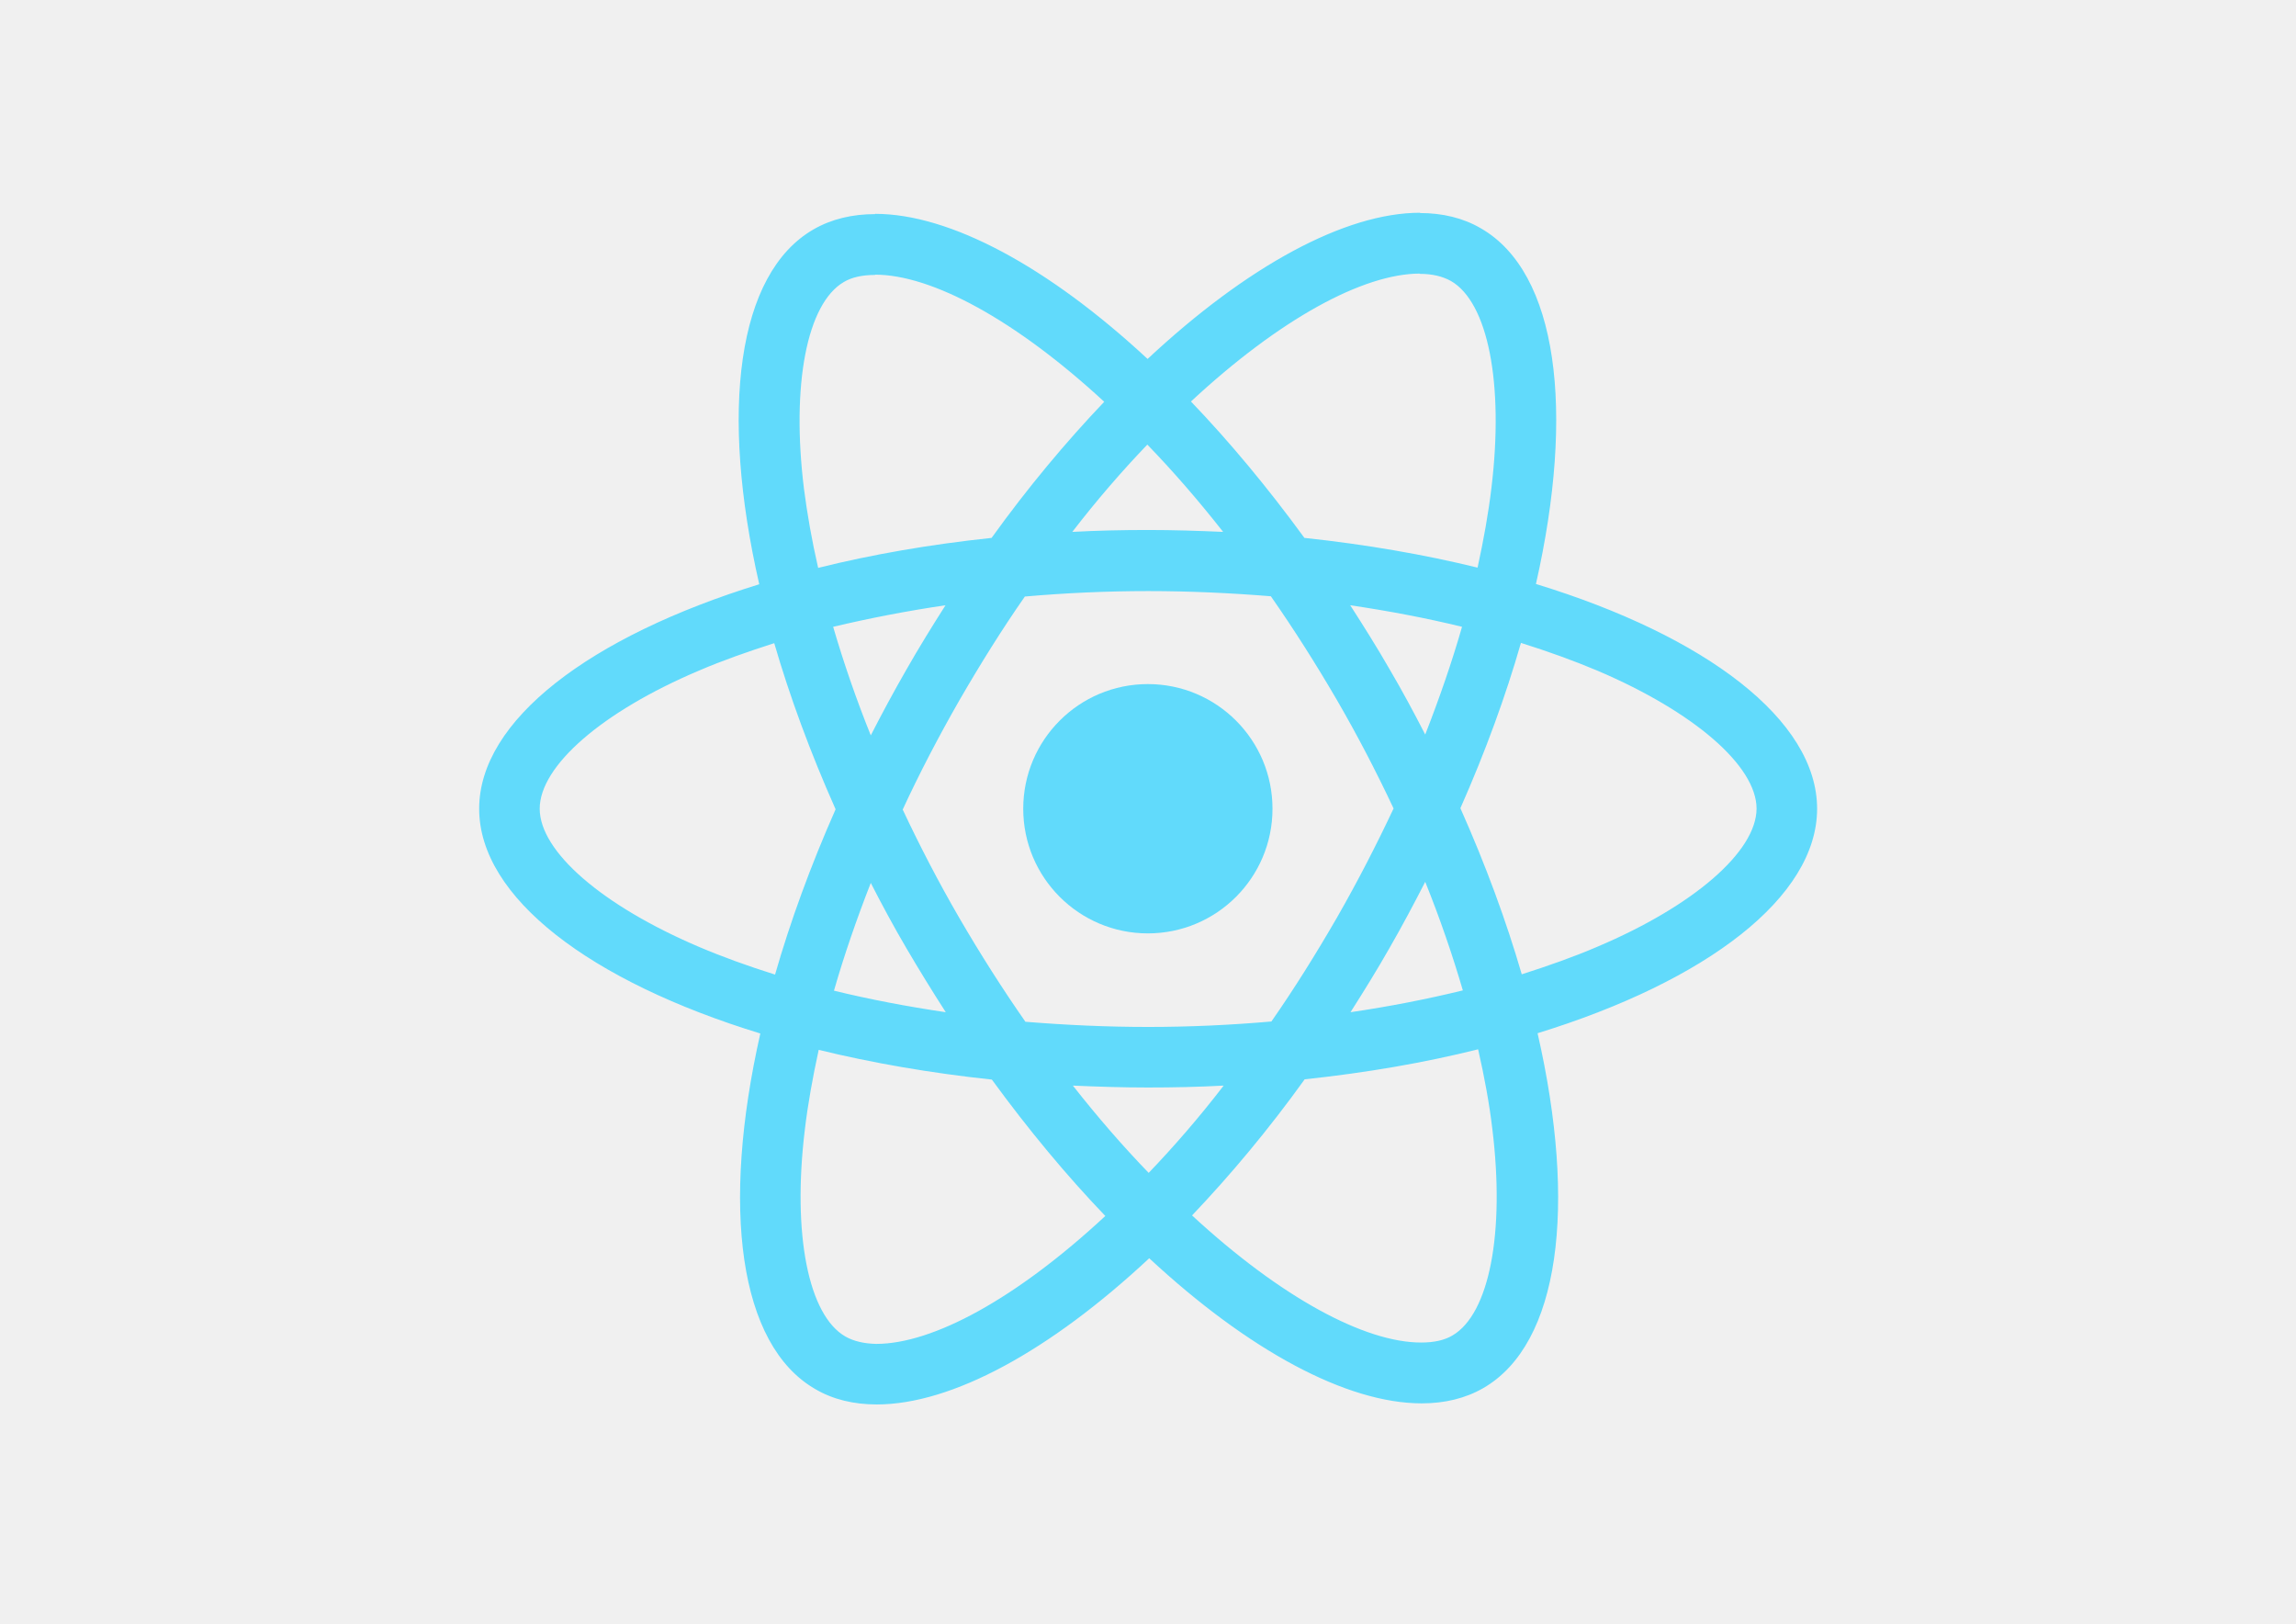
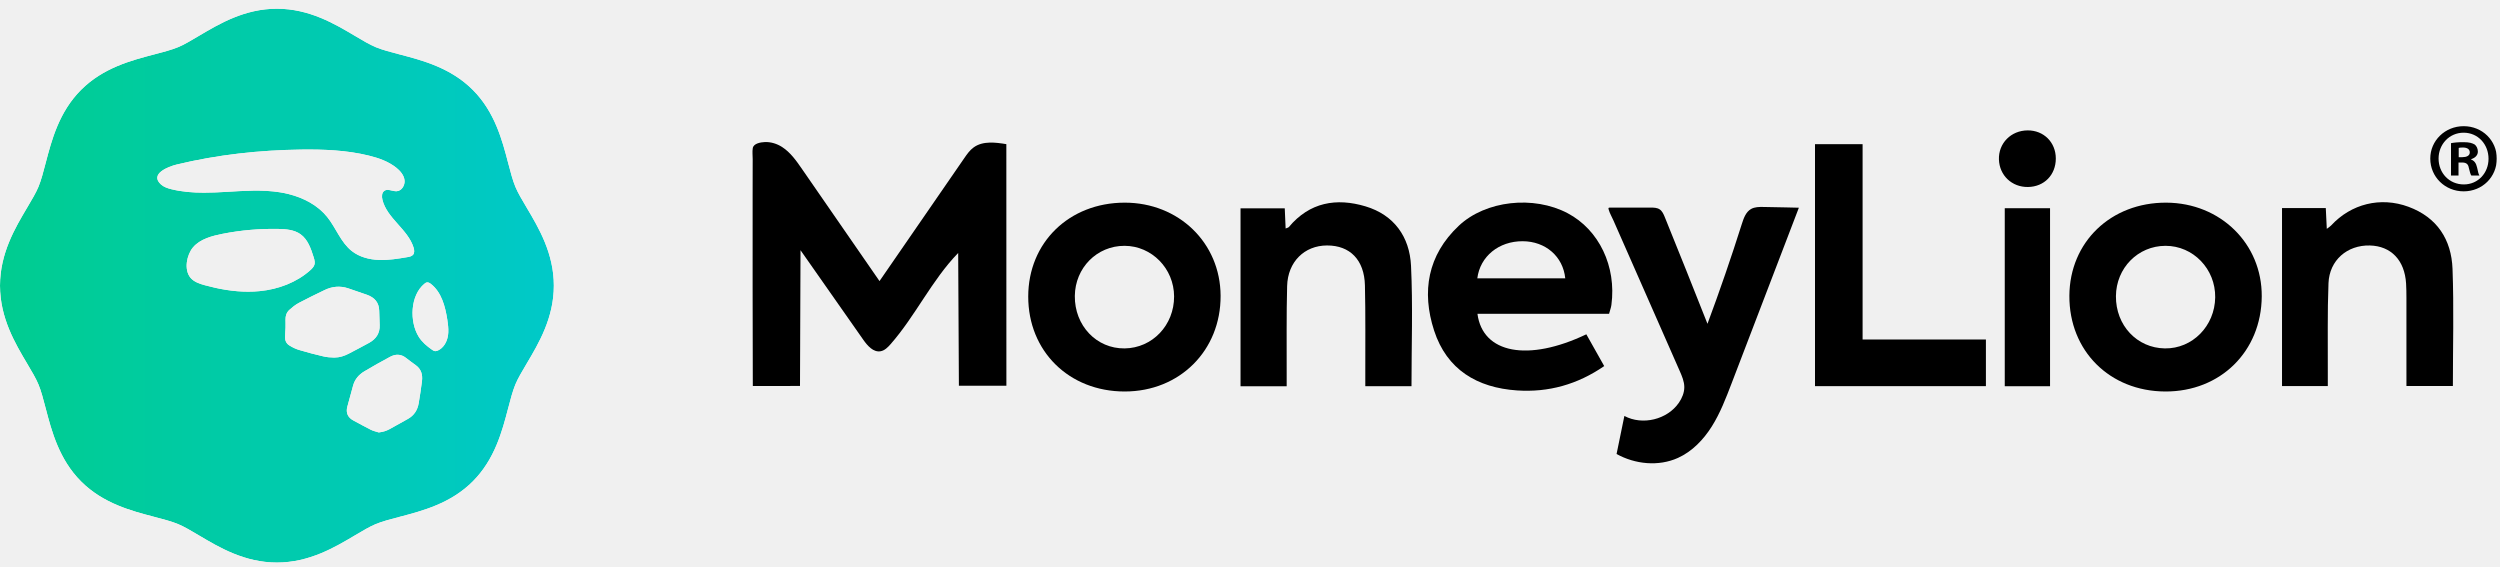
- <svg xmlns="http://www.w3.org/2000/svg" viewBox="0 0 841.9 595.3">
-   <g fill="#61DAFB">
-     <path d="M666.3 296.5c0-32.5-40.7-63.3-103.1-82.4 14.4-63.6 8-114.2-20.2-130.4-6.5-3.8-14.1-5.6-22.4-5.6v22.3c4.6 0 8.3.9 11.4 2.6 13.6 7.8 19.5 37.5 14.9 75.7-1.1 9.4-2.9 19.3-5.1 29.4-19.6-4.8-41-8.5-63.5-10.9-13.5-18.5-27.5-35.3-41.6-50 32.6-30.3 63.2-46.9 84-46.9V78c-27.5 0-63.5 19.6-99.9 53.6-36.4-33.8-72.4-53.2-99.9-53.2v22.3c20.7 0 51.4 16.5 84 46.6-14 14.7-28 31.4-41.3 49.9-22.6 2.4-44 6.1-63.6 11-2.3-10-4-19.7-5.2-29-4.7-38.2 1.1-67.9 14.6-75.8 3-1.8 6.9-2.6 11.5-2.6V78.5c-8.4 0-16 1.8-22.6 5.6-28.1 16.2-34.4 66.7-19.9 130.1-62.2 19.2-102.7 49.9-102.7 82.3 0 32.5 40.7 63.3 103.1 82.4-14.4 63.6-8 114.2 20.2 130.4 6.5 3.8 14.1 5.6 22.5 5.6 27.5 0 63.5-19.6 99.9-53.6 36.4 33.8 72.4 53.2 99.9 53.2 8.4 0 16-1.8 22.6-5.6 28.1-16.2 34.4-66.7 19.9-130.1 62-19.1 102.5-49.9 102.5-82.3zm-130.2-66.7c-3.7 12.9-8.3 26.2-13.5 39.5-4.1-8-8.4-16-13.1-24-4.6-8-9.5-15.8-14.4-23.4 14.2 2.1 27.9 4.7 41 7.9zm-45.8 106.5c-7.8 13.5-15.8 26.3-24.1 38.2-14.9 1.3-30 2-45.2 2-15.1 0-30.2-.7-45-1.9-8.3-11.9-16.4-24.6-24.2-38-7.6-13.1-14.5-26.4-20.8-39.8 6.2-13.4 13.2-26.8 20.7-39.9 7.8-13.5 15.8-26.3 24.1-38.2 14.9-1.3 30-2 45.2-2 15.1 0 30.2.7 45 1.9 8.3 11.9 16.4 24.6 24.2 38 7.6 13.1 14.5 26.4 20.8 39.8-6.3 13.4-13.2 26.8-20.7 39.9zm32.3-13c5.4 13.4 10 26.8 13.8 39.8-13.1 3.2-26.9 5.9-41.2 8 4.9-7.7 9.8-15.6 14.4-23.7 4.6-8 8.9-16.1 13-24.1zM421.2 430c-9.3-9.6-18.6-20.3-27.8-32 9 .4 18.2.7 27.5.7 9.4 0 18.7-.2 27.8-.7-9 11.7-18.3 22.4-27.5 32zm-74.4-58.9c-14.2-2.1-27.9-4.7-41-7.9 3.7-12.9 8.3-26.2 13.5-39.5 4.1 8 8.4 16 13.1 24 4.7 8 9.5 15.8 14.4 23.4zM420.7 163c9.3 9.6 18.6 20.3 27.8 32-9-.4-18.2-.7-27.5-.7-9.4 0-18.7.2-27.8.7 9-11.7 18.3-22.4 27.5-32zm-74 58.9c-4.9 7.7-9.8 15.6-14.4 23.7-4.6 8-8.9 16-13 24-5.4-13.4-10-26.8-13.8-39.8 13.1-3.1 26.9-5.8 41.2-7.9zm-90.5 125.2c-35.4-15.1-58.3-34.9-58.3-50.6 0-15.7 22.9-35.6 58.3-50.6 8.6-3.7 18-7 27.7-10.1 5.7 19.6 13.2 40 22.5 60.9-9.2 20.8-16.6 41.1-22.2 60.6-9.9-3.1-19.3-6.5-28-10.2zM310 490c-13.6-7.8-19.5-37.5-14.9-75.7 1.1-9.4 2.9-19.3 5.1-29.4 19.6 4.8 41 8.5 63.5 10.9 13.5 18.5 27.5 35.3 41.6 50-32.6 30.3-63.2 46.9-84 46.9-4.5-.1-8.3-1-11.3-2.7zm237.2-76.2c4.7 38.2-1.1 67.9-14.6 75.8-3 1.8-6.9 2.6-11.5 2.6-20.7 0-51.4-16.5-84-46.6 14-14.7 28-31.4 41.3-49.9 22.6-2.4 44-6.1 63.6-11 2.3 10.1 4.1 19.8 5.2 29.1zm38.5-66.7c-8.6 3.7-18 7-27.7 10.1-5.7-19.6-13.2-40-22.5-60.9 9.2-20.8 16.6-41.1 22.2-60.6 9.9 3.1 19.3 6.5 28.1 10.2 35.4 15.1 58.3 34.9 58.3 50.6-.1 15.7-23 35.6-58.4 50.6zM320.8 78.4z" />
-     <circle cx="420.9" cy="296.5" r="45.7" />
-     <path d="M520.5 78.1z" />
+ <svg xmlns="http://www.w3.org/2000/svg" width="212" height="48" viewBox="0 0 212 48" fill="none">
+   <mask id="mask0" mask-type="alpha" maskUnits="userSpaceOnUse" x="0" y="0" width="47" height="48">
+     <path fill-rule="evenodd" clip-rule="evenodd" d="M16.871 3.039C16.223 3.426 15.609 3.79 15.104 3.999C14.553 4.228 13.831 4.417 13.066 4.617C11.141 5.12 8.747 5.747 6.878 7.617C5.008 9.486 4.382 11.88 3.878 13.803C3.679 14.568 3.49 15.291 3.26 15.844C3.052 16.346 2.689 16.959 2.303 17.606C1.276 19.337 0 21.485 0 24.221C0 26.957 1.276 29.105 2.301 30.832C2.687 31.482 3.052 32.095 3.26 32.599C3.49 33.152 3.679 33.874 3.878 34.639C4.382 36.562 5.008 38.956 6.877 40.827C8.747 42.696 11.14 43.321 13.063 43.825C13.833 44.026 14.554 44.215 15.104 44.444C15.609 44.653 16.222 45.017 16.871 45.402C18.597 46.428 20.746 47.704 23.482 47.704C26.219 47.704 28.368 46.428 30.095 45.402C30.747 45.015 31.359 44.651 31.859 44.444C32.412 44.215 33.132 44.026 33.895 43.826C35.825 43.321 38.218 42.696 40.087 40.827C41.956 38.957 42.583 36.563 43.086 34.641C43.286 33.874 43.476 33.152 43.705 32.599C43.914 32.095 44.278 31.482 44.664 30.833C45.689 29.106 46.965 26.957 46.965 24.221C46.965 21.485 45.689 19.337 44.665 17.612C44.278 16.961 43.914 16.347 43.705 15.844C43.476 15.291 43.286 14.569 43.087 13.805C42.583 11.879 41.956 9.486 40.087 7.617C38.218 5.747 35.824 5.12 33.901 4.618C33.136 4.417 32.413 4.228 31.86 3.999C31.357 3.79 30.743 3.426 30.094 3.039C28.367 2.015 26.219 0.739 23.482 0.739C20.746 0.739 18.599 2.015 16.871 3.039ZM14.537 16.046C14.221 15.968 13.899 15.864 13.655 15.646C12.648 14.745 14.295 14.119 14.984 13.953C18.433 13.119 21.983 12.732 25.529 12.684C27.456 12.659 29.4 12.735 31.272 13.194C32.114 13.4 32.955 13.695 33.629 14.242C33.957 14.509 34.251 14.859 34.304 15.278C34.356 15.697 34.079 16.173 33.66 16.212C33.518 16.226 33.371 16.192 33.226 16.159C33 16.107 32.78 16.055 32.597 16.179C32.367 16.335 32.364 16.672 32.43 16.942C32.816 18.52 34.583 19.435 35.069 20.986C35.134 21.189 35.166 21.433 35.03 21.599C34.92 21.734 34.731 21.772 34.559 21.802C33.753 21.938 32.939 22.076 32.122 22.042C31.306 22.01 30.473 21.793 29.831 21.286C28.895 20.548 28.495 19.328 27.747 18.4C26.94 17.399 25.749 16.779 24.493 16.461C24.245 16.398 23.995 16.347 23.744 16.307C22.223 16.064 20.672 16.185 19.134 16.274C18.524 16.31 17.909 16.339 17.296 16.339C16.365 16.339 15.438 16.27 14.537 16.046ZM17.363 24.185C16.921 24.063 16.458 23.91 16.16 23.561C15.577 22.876 15.832 21.606 16.372 20.971C16.977 20.26 18.007 20 18.881 19.827C20.435 19.521 22.022 19.384 23.606 19.415C24.259 19.428 24.951 19.483 25.484 19.863C26.102 20.304 26.367 21.079 26.595 21.804C26.636 21.936 26.679 22.073 26.687 22.21C26.692 22.282 26.687 22.353 26.669 22.424C26.619 22.618 26.469 22.77 26.32 22.905C25.149 23.958 23.598 24.53 22.03 24.686C21.703 24.719 21.374 24.734 21.045 24.734C19.804 24.734 18.563 24.515 17.363 24.185ZM36.88 29.773C36.787 29.76 36.705 29.706 36.628 29.652C36.199 29.352 35.788 29.007 35.51 28.562C34.71 27.277 34.783 25.063 35.983 24.069C36.05 24.013 36.123 23.96 36.208 23.948C36.329 23.932 36.444 24.002 36.541 24.078C37.44 24.778 37.756 25.983 37.932 27.11C37.987 27.472 38.035 27.842 38.014 28.206C38.007 28.327 37.992 28.447 37.967 28.567C37.87 29.044 37.591 29.51 37.148 29.716C37.078 29.75 37.001 29.776 36.925 29.776C36.91 29.776 36.895 29.775 36.88 29.773ZM28.349 30.32C28.039 30.319 27.722 30.292 27.42 30.221C26.727 30.059 26.037 29.88 25.356 29.674C25.06 29.586 24.774 29.444 24.515 29.277C24.259 29.111 24.153 28.837 24.174 28.522C24.191 28.289 24.2 28.056 24.213 27.809C24.213 27.589 24.221 27.355 24.212 27.121C24.2 26.795 24.297 26.5 24.532 26.285C24.78 26.06 25.048 25.845 25.341 25.688C26.057 25.306 26.788 24.956 27.517 24.602C28.163 24.287 28.835 24.221 29.524 24.45C30.06 24.627 30.595 24.811 31.126 25.001C31.759 25.227 32.141 25.651 32.157 26.352C32.165 26.758 32.176 27.164 32.194 27.569C32.223 28.262 31.888 28.744 31.308 29.068C30.739 29.385 30.159 29.68 29.583 29.985C29.2 30.187 28.793 30.32 28.359 30.32C28.356 30.32 28.353 30.32 28.349 30.32ZM31.45 36.445C30.955 36.199 30.474 35.924 29.985 35.667C29.499 35.412 29.313 35.014 29.453 34.488C29.614 33.881 29.778 33.277 29.949 32.674C30.098 32.149 30.44 31.763 30.895 31.492C31.613 31.064 32.343 30.654 33.079 30.26C33.533 30.015 33.995 30.009 34.426 30.349C34.697 30.562 34.975 30.767 35.254 30.967C35.725 31.304 35.85 31.783 35.784 32.319C35.707 32.947 35.609 33.573 35.504 34.197C35.406 34.773 35.115 35.228 34.597 35.52C34.078 35.812 33.557 36.103 33.035 36.39C32.756 36.544 32.457 36.63 32.121 36.671C31.896 36.598 31.659 36.549 31.45 36.445Z" fill="white" />
+   </mask>
+   <g mask="url(#mask0)">
+     <path fill-rule="evenodd" clip-rule="evenodd" d="M16.871 3.039C16.223 3.426 15.609 3.79 15.104 3.999C14.553 4.228 13.831 4.417 13.066 4.617C11.141 5.12 8.747 5.747 6.878 7.617C5.008 9.486 4.382 11.88 3.878 13.803C3.679 14.568 3.49 15.291 3.26 15.844C3.052 16.346 2.689 16.959 2.303 17.606C1.276 19.337 0 21.485 0 24.221C0 26.957 1.276 29.105 2.301 30.832C2.687 31.482 3.052 32.095 3.26 32.599C3.49 33.152 3.679 33.874 3.878 34.639C4.382 36.562 5.008 38.956 6.877 40.827C8.747 42.696 11.14 43.321 13.063 43.825C13.833 44.026 14.554 44.215 15.104 44.444C15.609 44.653 16.222 45.017 16.871 45.402C18.597 46.428 20.746 47.704 23.482 47.704C26.219 47.704 28.368 46.428 30.095 45.402C30.747 45.015 31.359 44.651 31.859 44.444C32.412 44.215 33.132 44.026 33.895 43.826C35.825 43.321 38.218 42.696 40.087 40.827C41.956 38.957 42.583 36.563 43.086 34.641C43.286 33.874 43.476 33.152 43.705 32.599C43.914 32.095 44.278 31.482 44.664 30.833C45.689 29.106 46.965 26.957 46.965 24.221C46.965 21.485 45.689 19.337 44.665 17.612C44.278 16.961 43.914 16.347 43.705 15.844C43.476 15.291 43.286 14.569 43.087 13.805C42.583 11.879 41.956 9.486 40.087 7.617C38.218 5.747 35.824 5.12 33.901 4.618C33.136 4.417 32.413 4.228 31.86 3.999C31.357 3.79 30.743 3.426 30.094 3.039C28.367 2.015 26.219 0.739 23.482 0.739C20.746 0.739 18.599 2.015 16.871 3.039ZM14.537 16.046C14.221 15.968 13.899 15.864 13.655 15.646C12.648 14.745 14.295 14.119 14.984 13.953C18.433 13.119 21.983 12.732 25.529 12.684C27.456 12.659 29.4 12.735 31.272 13.194C32.114 13.4 32.955 13.695 33.629 14.242C33.957 14.509 34.251 14.859 34.304 15.278C34.356 15.697 34.079 16.173 33.66 16.212C33.518 16.226 33.371 16.192 33.226 16.159C33 16.107 32.78 16.055 32.597 16.179C32.367 16.335 32.364 16.672 32.43 16.942C32.816 18.52 34.583 19.435 35.069 20.986C35.134 21.189 35.166 21.433 35.03 21.599C34.92 21.734 34.731 21.772 34.559 21.802C33.753 21.938 32.939 22.076 32.122 22.042C31.306 22.01 30.473 21.793 29.831 21.286C28.895 20.548 28.495 19.328 27.747 18.4C26.94 17.399 25.749 16.779 24.493 16.461C24.245 16.398 23.995 16.347 23.744 16.307C22.223 16.064 20.672 16.185 19.134 16.274C18.524 16.31 17.909 16.339 17.296 16.339C16.365 16.339 15.438 16.27 14.537 16.046ZM17.363 24.185C16.921 24.063 16.458 23.91 16.16 23.561C15.577 22.876 15.832 21.606 16.372 20.971C16.977 20.26 18.007 20 18.881 19.827C20.435 19.521 22.022 19.384 23.606 19.415C24.259 19.428 24.951 19.483 25.484 19.863C26.102 20.304 26.367 21.079 26.595 21.804C26.636 21.936 26.679 22.073 26.687 22.21C26.692 22.282 26.687 22.353 26.669 22.424C26.619 22.618 26.469 22.77 26.32 22.905C25.149 23.958 23.598 24.53 22.03 24.686C21.703 24.719 21.374 24.734 21.045 24.734C19.804 24.734 18.563 24.515 17.363 24.185ZM36.88 29.773C36.787 29.76 36.705 29.706 36.628 29.652C36.199 29.352 35.788 29.007 35.51 28.562C34.71 27.277 34.783 25.063 35.983 24.069C36.05 24.013 36.123 23.96 36.208 23.948C36.329 23.932 36.444 24.002 36.541 24.078C37.44 24.778 37.756 25.983 37.932 27.11C37.987 27.472 38.035 27.842 38.014 28.206C38.007 28.327 37.992 28.447 37.967 28.567C37.87 29.044 37.591 29.51 37.148 29.716C37.078 29.75 37.001 29.776 36.925 29.776C36.91 29.776 36.895 29.775 36.88 29.773ZM28.349 30.32C28.039 30.319 27.722 30.292 27.42 30.221C26.727 30.059 26.037 29.88 25.356 29.674C25.06 29.586 24.774 29.444 24.515 29.277C24.259 29.111 24.153 28.837 24.174 28.522C24.191 28.289 24.2 28.056 24.213 27.809C24.213 27.589 24.221 27.355 24.212 27.121C24.2 26.795 24.297 26.5 24.532 26.285C24.78 26.06 25.048 25.845 25.341 25.688C26.057 25.306 26.788 24.956 27.517 24.602C28.163 24.287 28.835 24.221 29.524 24.45C30.06 24.627 30.595 24.811 31.126 25.001C31.759 25.227 32.141 25.651 32.157 26.352C32.165 26.758 32.176 27.164 32.194 27.569C32.223 28.262 31.888 28.744 31.308 29.068C30.739 29.385 30.159 29.68 29.583 29.985C29.2 30.187 28.793 30.32 28.359 30.32C28.356 30.32 28.353 30.32 28.349 30.32ZM31.45 36.445C30.955 36.199 30.474 35.924 29.985 35.667C29.499 35.412 29.313 35.014 29.453 34.488C29.614 33.881 29.778 33.277 29.949 32.674C30.098 32.149 30.44 31.763 30.895 31.492C31.613 31.064 32.343 30.654 33.079 30.26C33.533 30.015 33.995 30.009 34.426 30.349C34.697 30.562 34.975 30.767 35.254 30.967C35.725 31.304 35.85 31.783 35.784 32.319C35.707 32.947 35.609 33.573 35.504 34.197C35.406 34.773 35.115 35.228 34.597 35.52C34.078 35.812 33.557 36.103 33.035 36.39C32.756 36.544 32.457 36.63 32.121 36.671C31.896 36.598 31.659 36.549 31.45 36.445Z" fill="url(#paint0_linear)" />
  </g>
+   <path fill-rule="evenodd" clip-rule="evenodd" d="M83.922 12.092C83.431 12.107 82.962 12.212 82.567 12.499C82.234 12.739 81.995 13.084 81.763 13.422C79.368 16.893 76.976 20.365 74.582 23.836C72.393 20.67 70.204 17.503 68.014 14.337C67.534 13.641 67.035 12.927 66.324 12.468C65.896 12.191 65.377 12.027 64.864 12.047C64.524 12.06 63.904 12.153 63.835 12.562C63.785 12.857 63.829 13.193 63.828 13.492C63.827 13.819 63.827 14.147 63.826 14.476C63.825 15.131 63.824 15.786 63.823 16.443C63.819 19.066 63.819 21.689 63.822 24.312C63.824 26.936 63.829 29.559 63.837 32.183C63.838 32.366 63.839 32.55 63.839 32.733C65.172 32.732 66.506 32.73 67.84 32.729C67.854 28.892 67.869 25.055 67.884 21.218C69.659 23.751 71.434 26.283 73.209 28.815C73.566 29.323 74.063 29.895 74.675 29.786C75.02 29.724 75.285 29.455 75.516 29.192C77.64 26.777 79.013 23.757 81.254 21.451C81.274 25.205 81.293 28.959 81.314 32.713C82.657 32.713 83.999 32.713 85.342 32.713C85.34 25.883 85.34 19.054 85.338 12.224C84.878 12.148 84.391 12.078 83.922 12.092Z" fill="black" />
+   <path fill-rule="evenodd" clip-rule="evenodd" d="M125.276 23.602C125.513 21.736 127.105 20.446 129.128 20.456C131.062 20.465 132.546 21.747 132.734 23.602H125.276ZM132.937 18.081C130.054 16.56 125.986 16.992 123.697 19.152C121.066 21.633 120.539 24.729 121.612 28.032C122.689 31.345 125.261 32.882 128.648 33.109C131.311 33.286 133.753 32.612 136.037 31.044C135.504 30.096 135.01 29.218 134.521 28.349C129.577 30.708 125.725 29.973 125.288 26.61H136.449C136.531 26.303 136.617 26.084 136.647 25.857C137.085 22.594 135.599 19.486 132.937 18.081Z" fill="black" />
+   <path fill-rule="evenodd" clip-rule="evenodd" d="M151.465 17.588C150.825 17.574 150.185 17.562 149.545 17.551C149.183 17.545 148.8 17.544 148.486 17.725C148.048 17.977 147.863 18.503 147.71 18.985C146.809 21.833 145.836 24.659 144.794 27.459C143.603 24.438 142.396 21.423 141.176 18.416C141.074 18.165 140.96 17.9 140.736 17.752C140.519 17.609 140.242 17.604 139.982 17.604C139.332 17.604 138.681 17.603 138.031 17.602C137.706 17.602 137.381 17.602 137.056 17.602C136.9 17.602 136.743 17.597 136.588 17.602C136.407 17.606 136.367 17.603 136.417 17.779C136.503 18.084 136.685 18.389 136.813 18.68C136.945 18.979 137.077 19.279 137.209 19.579C137.473 20.179 137.737 20.779 138.002 21.379C139.058 23.778 140.114 26.178 141.171 28.577C141.593 29.537 142.016 30.497 142.438 31.457C142.631 31.893 142.826 32.345 142.829 32.822C142.832 33.296 142.64 33.756 142.372 34.148C141.391 35.582 139.278 36.095 137.747 35.272C137.526 36.347 137.306 37.423 137.085 38.499C138.659 39.373 140.641 39.572 142.283 38.834C143.496 38.289 144.456 37.283 145.164 36.158C145.872 35.032 146.352 33.781 146.828 32.539C148.733 27.564 150.639 22.589 152.544 17.614C152.185 17.605 151.824 17.596 151.465 17.588Z" fill="black" />
+   <path fill-rule="evenodd" clip-rule="evenodd" d="M95.371 29.545C92.984 29.575 91.118 27.61 91.145 25.096C91.171 22.709 93.024 20.84 95.363 20.846C97.671 20.851 99.555 22.774 99.563 25.135C99.571 27.575 97.725 29.515 95.371 29.545ZM95.362 17.185C90.661 17.194 87.201 20.564 87.194 25.14C87.187 29.783 90.653 33.199 95.374 33.199C100.043 33.199 103.527 29.721 103.507 25.08C103.488 20.598 99.958 17.176 95.362 17.185Z" fill="black" />
+   <path fill-rule="evenodd" clip-rule="evenodd" d="M183.577 29.545C181.21 29.509 179.412 27.587 179.431 25.114C179.45 22.727 181.295 20.851 183.633 20.846C185.981 20.841 187.88 22.809 187.849 25.216C187.817 27.651 185.913 29.581 183.577 29.545ZM183.704 17.185C179.003 17.164 175.507 20.524 175.483 25.084C175.459 29.745 178.893 33.176 183.606 33.199C188.291 33.221 191.763 29.802 191.796 25.135C191.827 20.672 188.298 17.206 183.704 17.185Z" fill="black" />
+   <path fill-rule="evenodd" clip-rule="evenodd" d="M115.795 17.499C113.331 16.761 111.057 17.145 109.299 19.248C109.248 19.308 109.141 19.323 109.022 19.377C108.996 18.779 108.972 18.232 108.947 17.665H105.197V32.753H109.11C109.11 32.343 109.109 31.985 109.11 31.629C109.118 29.169 109.083 26.708 109.149 24.251C109.205 22.196 110.621 20.82 112.531 20.815C114.479 20.81 115.696 22.04 115.746 24.205C115.804 26.697 115.772 29.19 115.778 31.683C115.779 32.036 115.778 32.389 115.778 32.748H119.695C119.695 29.305 119.816 25.915 119.655 22.54C119.538 20.093 118.226 18.227 115.795 17.499Z" fill="black" />
+   <path fill-rule="evenodd" clip-rule="evenodd" d="M207.974 22.798C207.881 20.317 206.669 18.432 204.239 17.535C201.871 16.66 199.37 17.287 197.681 19.118C197.59 19.217 197.467 19.287 197.312 19.406C197.281 18.755 197.255 18.206 197.227 17.642H193.515V32.738H197.398C197.398 32.276 197.396 31.883 197.398 31.491C197.41 28.998 197.357 26.503 197.456 24.014C197.534 22.064 199.044 20.774 200.958 20.817C202.759 20.858 203.918 22.069 204.036 24.044C204.06 24.442 204.064 24.842 204.065 25.241C204.067 27.401 204.066 29.561 204.066 31.721V32.735H208.004C208.004 29.373 208.097 26.082 207.974 22.798Z" fill="black" />
+   <path fill-rule="evenodd" clip-rule="evenodd" d="M157.948 12.226H153.912V32.745H168.405V28.79H157.948V12.226Z" fill="black" />
+   <mask id="mask1" mask-type="alpha" maskUnits="userSpaceOnUse" x="0" y="0" width="212" height="48">
+     <path fill-rule="evenodd" clip-rule="evenodd" d="M0 47.704H211.73V0.738H0V47.704Z" fill="white" />
+   </mask>
+   <g mask="url(#mask1)">
+     <path fill-rule="evenodd" clip-rule="evenodd" d="M170.003 32.752H173.844V17.657H170.003V32.752Z" fill="black" />
+     <path fill-rule="evenodd" clip-rule="evenodd" d="M171.942 11.057C170.532 11.066 169.465 12.148 169.509 13.523C169.553 14.876 170.607 15.876 171.973 15.857C173.349 15.838 174.333 14.83 174.333 13.441C174.333 12.069 173.308 11.048 171.942 11.057Z" fill="black" />
+     <path fill-rule="evenodd" clip-rule="evenodd" d="M208.934 15.64C207.695 15.64 206.791 14.669 206.791 13.446C206.791 12.241 207.695 11.253 208.917 11.253C210.14 11.253 211.027 12.241 211.027 13.463C211.027 14.669 210.14 15.64 208.934 15.64ZM208.917 10.7C207.343 10.7 206.087 11.922 206.087 13.446C206.087 15.004 207.343 16.226 208.917 16.226C210.508 16.226 211.73 15.004 211.73 13.446C211.73 11.922 210.508 10.7 208.917 10.7Z" fill="black" />
+     <path fill-rule="evenodd" clip-rule="evenodd" d="M208.8 13.329H208.499V12.542C208.565 12.525 208.683 12.509 208.85 12.509C209.252 12.509 209.437 12.676 209.437 12.928C209.437 13.212 209.152 13.329 208.8 13.329ZM209.553 13.53V13.497C209.889 13.396 210.123 13.162 210.123 12.86C210.123 12.592 210.005 12.374 209.855 12.257C209.654 12.14 209.42 12.056 208.9 12.056C208.448 12.056 208.096 12.09 207.845 12.14V14.887H208.482V13.781H208.783C209.135 13.781 209.302 13.915 209.352 14.217C209.437 14.534 209.486 14.786 209.57 14.887H210.257C210.19 14.786 210.14 14.619 210.056 14.2C209.972 13.831 209.821 13.63 209.553 13.53Z" fill="black" />
+   </g>
+   <defs>
+     <linearGradient id="paint0_linear" x1="-7.449" y1="89.929" x2="58.259" y2="89.929" gradientUnits="userSpaceOnUse">
+       <stop stop-color="#00CD87" />
+       <stop offset="1" stop-color="#00C8D6" />
+     </linearGradient>
+   </defs>
</svg>
